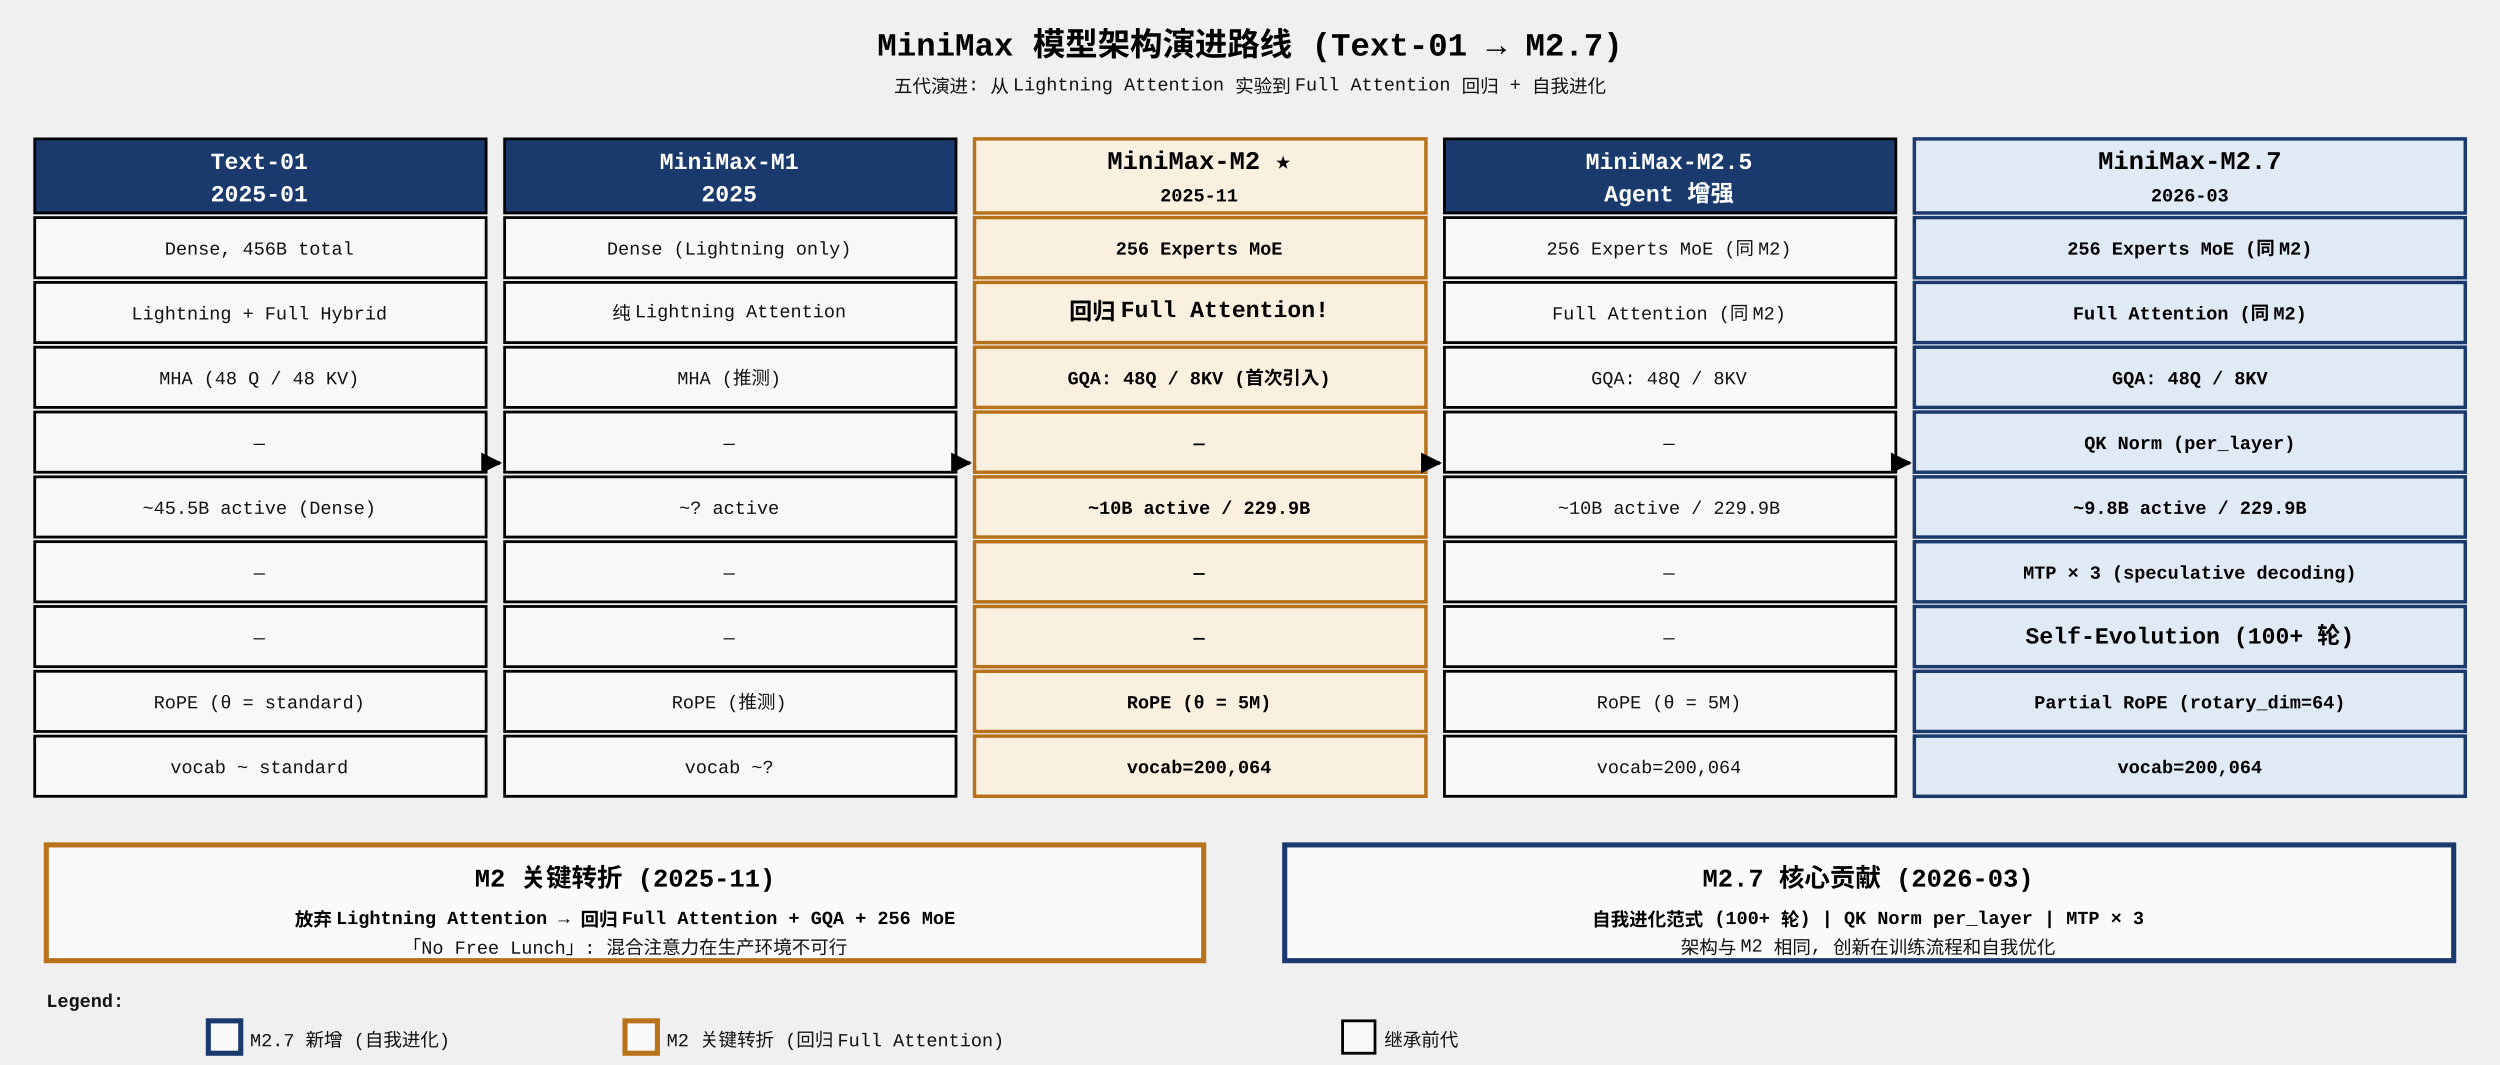
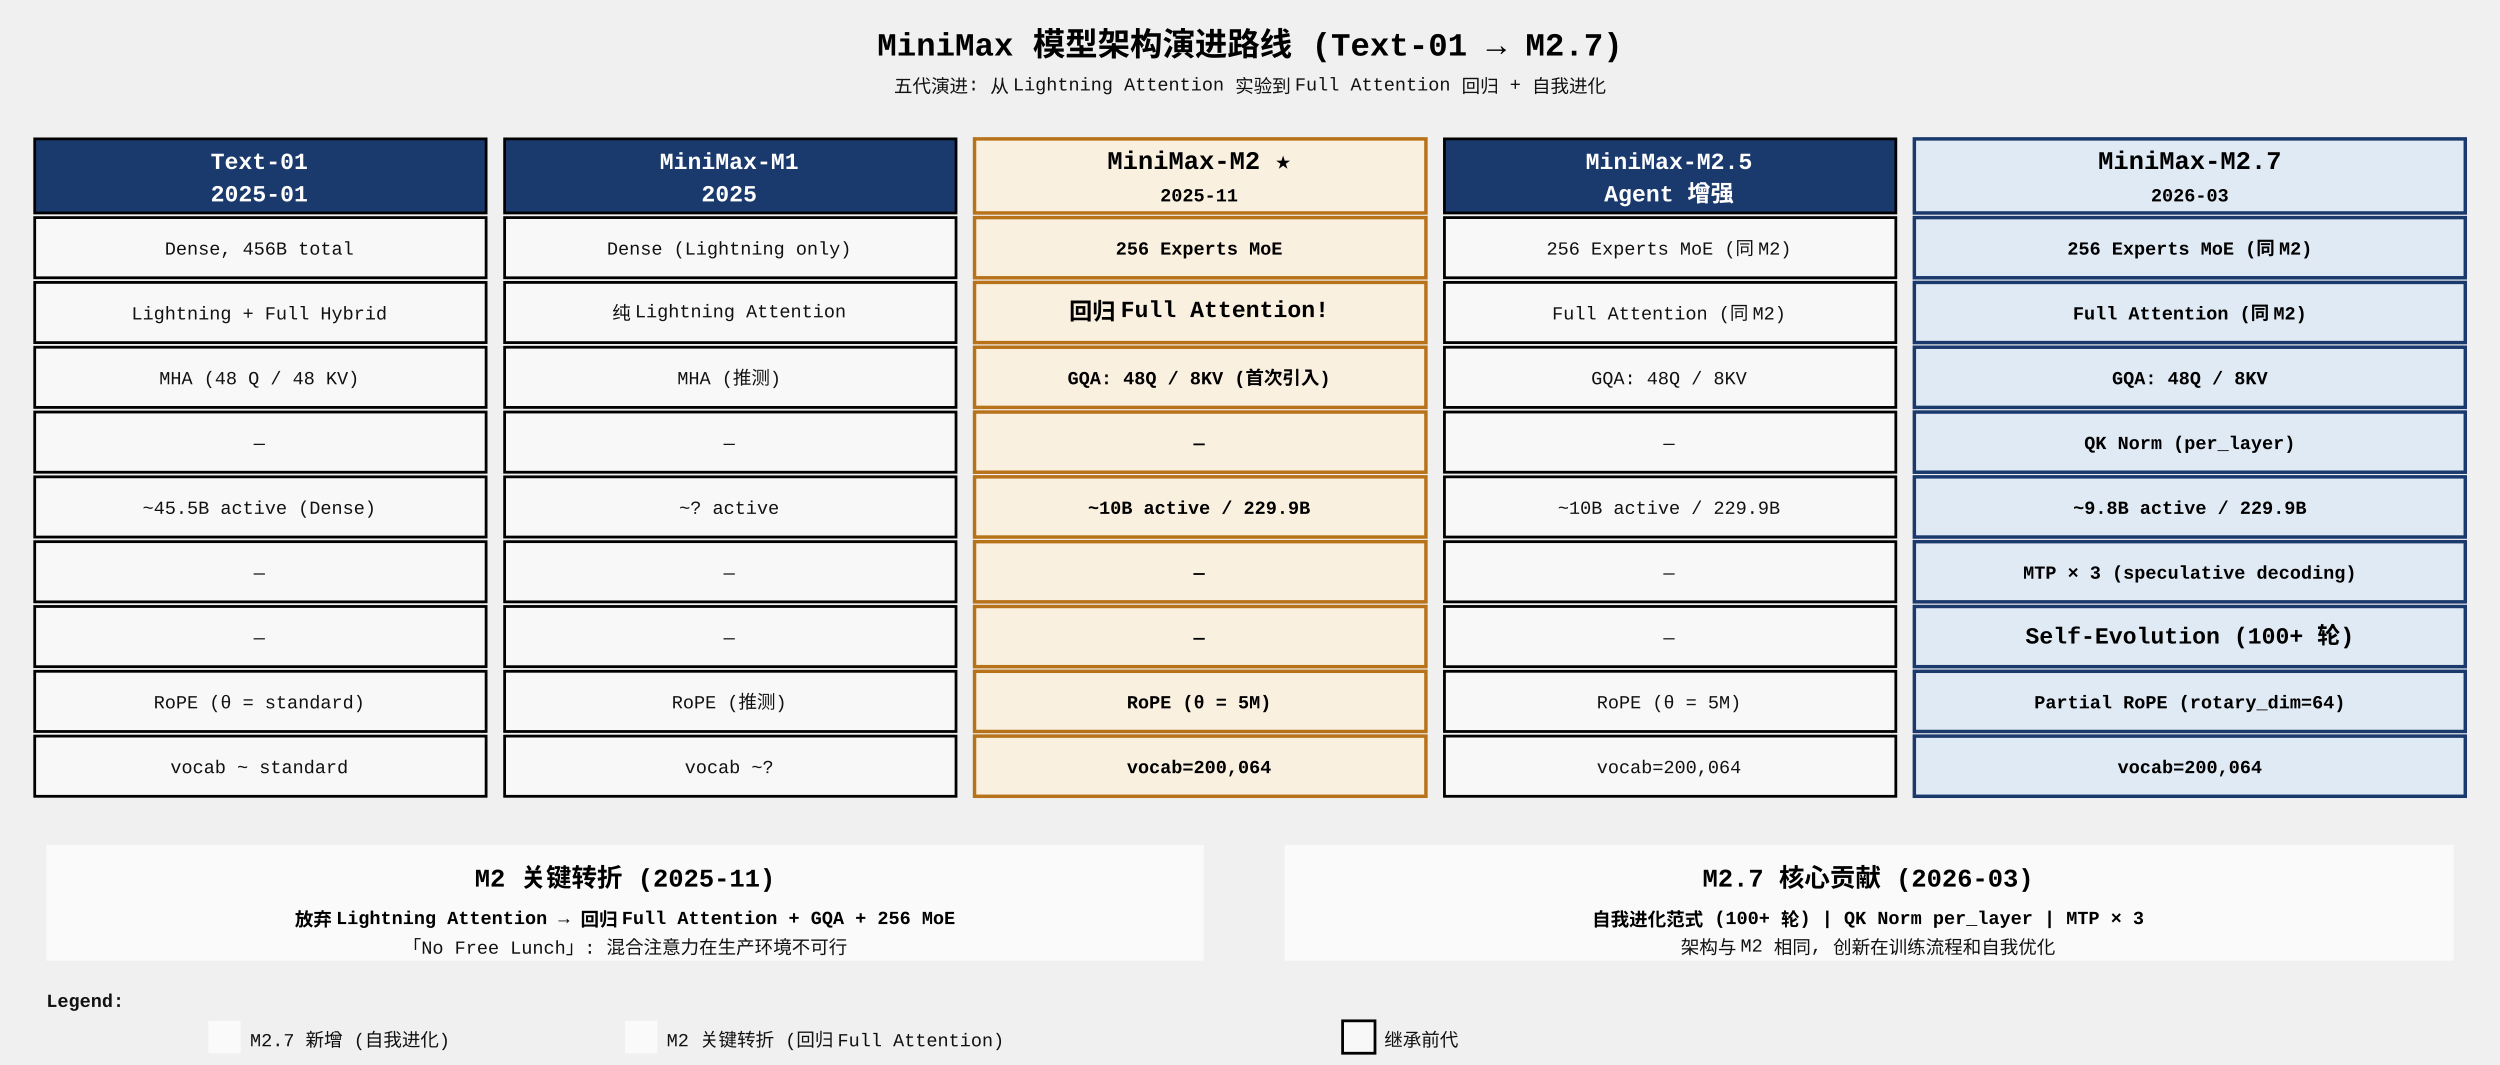
<svg xmlns="http://www.w3.org/2000/svg" viewBox="0 0 1080 460" font-family="Courier New, monospace" font-size="10">
-   <style>
-     .box { fill: #fafafa; stroke: #000; stroke-width: 1.5; }
-     .box-hl { fill: #fafafa; stroke: #1a3a6e; stroke-width: 2.2; }
-     .box-pivot { fill: #fafafa; stroke: #b8721a; stroke-width: 2.2; }
-     .cell { stroke: #000; stroke-width: 1.2; }
-     .cell-hl { stroke: #1a3a6e; stroke-width: 1.5; }
-     .cell-pivot { stroke: #b8721a; stroke-width: 1.5; }
-     .label { fill: #000; }
-     .label-hl { fill: #000; font-weight: bold; }
-     .label-pivot { fill: #000; font-weight: bold; }
-     .annot { fill: #111; font-size: 8px; }
-     .annot-hl { fill: #000; font-size: 8px; font-weight: bold; }
-     .annot-pivot { fill: #000; font-size: 8px; font-weight: bold; }
-     .header { fill: #1a3a6e; }
-     .header-text { fill: #fff; font-weight: bold; font-size: 10px; }
-     .header-pivot { fill: #b8721a; }
-     .header-text-pivot { fill: #fff; font-weight: bold; font-size: 10px; }
-     .arrow { stroke: #000; stroke-width: 1.5; fill: none; marker-end: url(#a); }
-   </style>
  <defs>
    <marker id="a" viewBox="0 0 10 10" refX="9" refY="5" markerWidth="6" markerHeight="6" orient="auto">
      <polygon points="0 0,10 5,0 10" fill="#000" />
    </marker>
    <marker id="a-hl" viewBox="0 0 10 10" refX="9" refY="5" markerWidth="6" markerHeight="6" orient="auto">
      <polygon points="0 0,10 5,0 10" fill="#1a3a6e" />
    </marker>
    <marker id="a-pv" viewBox="0 0 10 10" refX="9" refY="5" markerWidth="6" markerHeight="6" orient="auto">
      <polygon points="0 0,10 5,0 10" fill="#b8721a" />
    </marker>
  </defs>
  <text x="540" y="24" text-anchor="middle" font-weight="bold" font-size="14">MiniMax 模型架构演进路线 (Text-01 → M2.7)</text>
-   <text class="annot" x="540" y="40" text-anchor="middle">五代演进: 从 Lightning Attention 实验到 Full Attention 回归 + 自我进化</text>
-   <rect class="cell" x="15" y="60" width="195" height="32" fill="#1a3a6e" />
-   <text class="header-text" x="112" y="73" text-anchor="middle">Text-01</text>
-   <text class="header-text" x="112" y="87" text-anchor="middle" font-size="8">2025-01</text>
-   <rect class="cell" x="218" y="60" width="195" height="32" fill="#1a3a6e" />
-   <text class="header-text" x="315" y="73" text-anchor="middle">MiniMax-M1</text>
-   <text class="header-text" x="315" y="87" text-anchor="middle" font-size="8">2025</text>
-   <rect class="cell-pivot" x="421" y="60" width="195" height="32" fill="#faf0e0" />
-   <text class="label-pivot" x="518" y="73" text-anchor="middle" font-size="11">MiniMax-M2 ★</text>
-   <text class="annot-pivot" x="518" y="87" text-anchor="middle">2025-11</text>
-   <rect class="cell" x="624" y="60" width="195" height="32" fill="#1a3a6e" />
-   <text class="header-text" x="721" y="73" text-anchor="middle">MiniMax-M2.5</text>
-   <text class="header-text" x="721" y="87" text-anchor="middle" font-size="8">Agent 增强</text>
-   <rect class="cell-hl" x="827" y="60" width="238" height="32" fill="#e0eaf4" />
-   <text class="label-hl" x="946" y="73" text-anchor="middle" font-size="11">MiniMax-M2.7</text>
-   <text class="annot-hl" x="946" y="87" text-anchor="middle">2026-03</text>
-   <rect class="cell" x="15" y="94" width="195" height="26" fill="#f8f8f8" />
-   <text class="annot" x="112" y="110" text-anchor="middle">Dense, 456B total</text>
-   <rect class="cell" x="218" y="94" width="195" height="26" fill="#f8f8f8" />
-   <text class="annot" x="315" y="110" text-anchor="middle">Dense (Lightning only)</text>
-   <rect class="cell-pivot" x="421" y="94" width="195" height="26" fill="#faf0e0" />
-   <text class="annot-pivot" x="518" y="110" text-anchor="middle">256 Experts MoE</text>
-   <rect class="cell" x="624" y="94" width="195" height="26" fill="#f8f8f8" />
-   <text class="annot" x="721" y="110" text-anchor="middle">256 Experts MoE (同 M2)</text>
-   <rect class="cell-hl" x="827" y="94" width="238" height="26" fill="#e0eaf4" />
-   <text class="annot-hl" x="946" y="110" text-anchor="middle">256 Experts MoE (同 M2)</text>
-   <rect class="cell" x="15" y="122" width="195" height="26" fill="#f8f8f8" />
-   <text class="annot" x="112" y="138" text-anchor="middle">Lightning + Full Hybrid</text>
-   <rect class="cell" x="218" y="122" width="195" height="26" fill="#f8f8f8" />
-   <text class="annot" x="315" y="138" text-anchor="middle">纯 Lightning Attention</text>
-   <rect class="cell-pivot" x="421" y="122" width="195" height="26" fill="#faf0e0" />
-   <text class="label-pivot" x="518" y="138" text-anchor="middle" font-size="10">回归 Full Attention!</text>
-   <rect class="cell" x="624" y="122" width="195" height="26" fill="#f8f8f8" />
-   <text class="annot" x="721" y="138" text-anchor="middle">Full Attention (同 M2)</text>
-   <rect class="cell-hl" x="827" y="122" width="238" height="26" fill="#e0eaf4" />
-   <text class="annot-hl" x="946" y="138" text-anchor="middle">Full Attention (同 M2)</text>
-   <rect class="cell" x="15" y="150" width="195" height="26" fill="#f8f8f8" />
-   <text class="annot" x="112" y="166" text-anchor="middle">MHA (48 Q / 48 KV)</text>
-   <rect class="cell" x="218" y="150" width="195" height="26" fill="#f8f8f8" />
-   <text class="annot" x="315" y="166" text-anchor="middle">MHA (推测)</text>
-   <rect class="cell-pivot" x="421" y="150" width="195" height="26" fill="#faf0e0" />
-   <text class="annot-pivot" x="518" y="166" text-anchor="middle">GQA: 48Q / 8KV (首次引入)</text>
-   <rect class="cell" x="624" y="150" width="195" height="26" fill="#f8f8f8" />
-   <text class="annot" x="721" y="166" text-anchor="middle">GQA: 48Q / 8KV</text>
-   <rect class="cell-hl" x="827" y="150" width="238" height="26" fill="#e0eaf4" />
-   <text class="annot-hl" x="946" y="166" text-anchor="middle">GQA: 48Q / 8KV</text>
-   <rect class="cell" x="15" y="178" width="195" height="26" fill="#f8f8f8" />
-   <text class="annot" x="112" y="194" text-anchor="middle">—</text>
-   <rect class="cell" x="218" y="178" width="195" height="26" fill="#f8f8f8" />
-   <text class="annot" x="315" y="194" text-anchor="middle">—</text>
-   <rect class="cell-pivot" x="421" y="178" width="195" height="26" fill="#faf0e0" />
-   <text class="annot-pivot" x="518" y="194" text-anchor="middle">—</text>
-   <rect class="cell" x="624" y="178" width="195" height="26" fill="#f8f8f8" />
-   <text class="annot" x="721" y="194" text-anchor="middle">—</text>
-   <rect class="cell-hl" x="827" y="178" width="238" height="26" fill="#e0eaf4" />
-   <text class="annot-hl" x="946" y="194" text-anchor="middle">QK Norm (per_layer)</text>
-   <rect class="cell" x="15" y="206" width="195" height="26" fill="#f8f8f8" />
-   <text class="annot" x="112" y="222" text-anchor="middle">~45.5B active (Dense)</text>
-   <rect class="cell" x="218" y="206" width="195" height="26" fill="#f8f8f8" />
-   <text class="annot" x="315" y="222" text-anchor="middle">~? active</text>
-   <rect class="cell-pivot" x="421" y="206" width="195" height="26" fill="#faf0e0" />
-   <text class="annot-pivot" x="518" y="222" text-anchor="middle">~10B active / 229.9B</text>
-   <rect class="cell" x="624" y="206" width="195" height="26" fill="#f8f8f8" />
-   <text class="annot" x="721" y="222" text-anchor="middle">~10B active / 229.9B</text>
-   <rect class="cell-hl" x="827" y="206" width="238" height="26" fill="#e0eaf4" />
-   <text class="annot-hl" x="946" y="222" text-anchor="middle">~9.8B active / 229.9B</text>
-   <rect class="cell" x="15" y="234" width="195" height="26" fill="#f8f8f8" />
-   <text class="annot" x="112" y="250" text-anchor="middle">—</text>
-   <rect class="cell" x="218" y="234" width="195" height="26" fill="#f8f8f8" />
-   <text class="annot" x="315" y="250" text-anchor="middle">—</text>
-   <rect class="cell-pivot" x="421" y="234" width="195" height="26" fill="#faf0e0" />
-   <text class="annot-pivot" x="518" y="250" text-anchor="middle">—</text>
-   <rect class="cell" x="624" y="234" width="195" height="26" fill="#f8f8f8" />
-   <text class="annot" x="721" y="250" text-anchor="middle">—</text>
-   <rect class="cell-hl" x="827" y="234" width="238" height="26" fill="#e0eaf4" />
-   <text class="annot-hl" x="946" y="250" text-anchor="middle">MTP × 3 (speculative decoding)</text>
-   <rect class="cell" x="15" y="262" width="195" height="26" fill="#f8f8f8" />
-   <text class="annot" x="112" y="278" text-anchor="middle">—</text>
-   <rect class="cell" x="218" y="262" width="195" height="26" fill="#f8f8f8" />
-   <text class="annot" x="315" y="278" text-anchor="middle">—</text>
-   <rect class="cell-pivot" x="421" y="262" width="195" height="26" fill="#faf0e0" />
-   <text class="annot-pivot" x="518" y="278" text-anchor="middle">—</text>
-   <rect class="cell" x="624" y="262" width="195" height="26" fill="#f8f8f8" />
-   <text class="annot" x="721" y="278" text-anchor="middle">—</text>
-   <rect class="cell-hl" x="827" y="262" width="238" height="26" fill="#e0eaf4" />
-   <text class="label-hl" x="946" y="278" text-anchor="middle" font-size="10">Self-Evolution (100+ 轮)</text>
-   <rect class="cell" x="15" y="290" width="195" height="26" fill="#f8f8f8" />
-   <text class="annot" x="112" y="306" text-anchor="middle">RoPE (θ = standard)</text>
-   <rect class="cell" x="218" y="290" width="195" height="26" fill="#f8f8f8" />
-   <text class="annot" x="315" y="306" text-anchor="middle">RoPE (推测)</text>
-   <rect class="cell-pivot" x="421" y="290" width="195" height="26" fill="#faf0e0" />
-   <text class="annot-pivot" x="518" y="306" text-anchor="middle">RoPE (θ = 5M)</text>
-   <rect class="cell" x="624" y="290" width="195" height="26" fill="#f8f8f8" />
-   <text class="annot" x="721" y="306" text-anchor="middle">RoPE (θ = 5M)</text>
-   <rect class="cell-hl" x="827" y="290" width="238" height="26" fill="#e0eaf4" />
-   <text class="annot-hl" x="946" y="306" text-anchor="middle">Partial RoPE (rotary_dim=64)</text>
-   <rect class="cell" x="15" y="318" width="195" height="26" fill="#f8f8f8" />
-   <text class="annot" x="112" y="334" text-anchor="middle">vocab ~ standard</text>
-   <rect class="cell" x="218" y="318" width="195" height="26" fill="#f8f8f8" />
-   <text class="annot" x="315" y="334" text-anchor="middle">vocab ~?</text>
-   <rect class="cell-pivot" x="421" y="318" width="195" height="26" fill="#faf0e0" />
-   <text class="annot-pivot" x="518" y="334" text-anchor="middle">vocab=200,064</text>
-   <rect class="cell" x="624" y="318" width="195" height="26" fill="#f8f8f8" />
-   <text class="annot" x="721" y="334" text-anchor="middle">vocab=200,064</text>
-   <rect class="cell-hl" x="827" y="318" width="238" height="26" fill="#e0eaf4" />
-   <text class="annot-hl" x="946" y="334" text-anchor="middle">vocab=200,064</text>
+   <text style="fill:#111;font-size:8px" class="annot" x="540" y="40" text-anchor="middle">五代演进: 从 Lightning Attention 实验到 Full Attention 回归 + 自我进化</text>
+   <rect stroke="#000" stroke-width="1.2" x="15" y="60" width="195" height="32" fill="#1a3a6e" />
+   <text style="fill:#fff;font-weight:bold;font-size:10px" class="header-text" x="112" y="73" text-anchor="middle">Text-01</text>
+   <text style="fill:#fff;font-weight:bold;font-size:10px" class="header-text" x="112" y="87" text-anchor="middle" font-size="8">2025-01</text>
+   <rect stroke="#000" stroke-width="1.2" x="218" y="60" width="195" height="32" fill="#1a3a6e" />
+   <text style="fill:#fff;font-weight:bold;font-size:10px" class="header-text" x="315" y="73" text-anchor="middle">MiniMax-M1</text>
+   <text style="fill:#fff;font-weight:bold;font-size:10px" class="header-text" x="315" y="87" text-anchor="middle" font-size="8">2025</text>
+   <rect class="cell-pivot" stroke="#b8721a" stroke-width="1.5" x="421" y="60" width="195" height="32" fill="#faf0e0" />
+   <text style="fill:#000;font-weight:bold" class="label-pivot" x="518" y="73" text-anchor="middle" font-size="11">MiniMax-M2 ★</text>
+   <text style="fill:#000;font-size:8px;font-weight:bold" class="annot-pivot" x="518" y="87" text-anchor="middle">2025-11</text>
+   <rect stroke="#000" stroke-width="1.2" x="624" y="60" width="195" height="32" fill="#1a3a6e" />
+   <text style="fill:#fff;font-weight:bold;font-size:10px" class="header-text" x="721" y="73" text-anchor="middle">MiniMax-M2.5</text>
+   <text style="fill:#fff;font-weight:bold;font-size:10px" class="header-text" x="721" y="87" text-anchor="middle" font-size="8">Agent 增强</text>
+   <rect class="cell-hl" stroke="#1a3a6e" stroke-width="1.5" x="827" y="60" width="238" height="32" fill="#e0eaf4" />
+   <text style="fill:#000;font-weight:bold" class="label-hl" x="946" y="73" text-anchor="middle" font-size="11">MiniMax-M2.7</text>
+   <text style="fill:#000;font-size:8px;font-weight:bold" class="annot-hl" x="946" y="87" text-anchor="middle">2026-03</text>
+   <rect class="cell" stroke="#000" stroke-width="1.2" x="15" y="94" width="195" height="26" fill="#f8f8f8" />
+   <text style="fill:#111;font-size:8px" class="annot" x="112" y="110" text-anchor="middle">Dense, 456B total</text>
+   <rect class="cell" stroke="#000" stroke-width="1.2" x="218" y="94" width="195" height="26" fill="#f8f8f8" />
+   <text style="fill:#111;font-size:8px" class="annot" x="315" y="110" text-anchor="middle">Dense (Lightning only)</text>
+   <rect class="cell-pivot" stroke="#b8721a" stroke-width="1.5" x="421" y="94" width="195" height="26" fill="#faf0e0" />
+   <text style="fill:#000;font-size:8px;font-weight:bold" class="annot-pivot" x="518" y="110" text-anchor="middle">256 Experts MoE</text>
+   <rect class="cell" stroke="#000" stroke-width="1.2" x="624" y="94" width="195" height="26" fill="#f8f8f8" />
+   <text style="fill:#111;font-size:8px" class="annot" x="721" y="110" text-anchor="middle">256 Experts MoE (同 M2)</text>
+   <rect class="cell-hl" stroke="#1a3a6e" stroke-width="1.5" x="827" y="94" width="238" height="26" fill="#e0eaf4" />
+   <text style="fill:#000;font-size:8px;font-weight:bold" class="annot-hl" x="946" y="110" text-anchor="middle">256 Experts MoE (同 M2)</text>
+   <rect class="cell" stroke="#000" stroke-width="1.2" x="15" y="122" width="195" height="26" fill="#f8f8f8" />
+   <text style="fill:#111;font-size:8px" class="annot" x="112" y="138" text-anchor="middle">Lightning + Full Hybrid</text>
+   <rect class="cell" stroke="#000" stroke-width="1.2" x="218" y="122" width="195" height="26" fill="#f8f8f8" />
+   <text style="fill:#111;font-size:8px" class="annot" x="315" y="138" text-anchor="middle">纯 Lightning Attention</text>
+   <rect class="cell-pivot" stroke="#b8721a" stroke-width="1.5" x="421" y="122" width="195" height="26" fill="#faf0e0" />
+   <text style="fill:#000;font-weight:bold" class="label-pivot" x="518" y="138" text-anchor="middle" font-size="10">回归 Full Attention!</text>
+   <rect class="cell" stroke="#000" stroke-width="1.2" x="624" y="122" width="195" height="26" fill="#f8f8f8" />
+   <text style="fill:#111;font-size:8px" class="annot" x="721" y="138" text-anchor="middle">Full Attention (同 M2)</text>
+   <rect class="cell-hl" stroke="#1a3a6e" stroke-width="1.5" x="827" y="122" width="238" height="26" fill="#e0eaf4" />
+   <text style="fill:#000;font-size:8px;font-weight:bold" class="annot-hl" x="946" y="138" text-anchor="middle">Full Attention (同 M2)</text>
+   <rect class="cell" stroke="#000" stroke-width="1.2" x="15" y="150" width="195" height="26" fill="#f8f8f8" />
+   <text style="fill:#111;font-size:8px" class="annot" x="112" y="166" text-anchor="middle">MHA (48 Q / 48 KV)</text>
+   <rect class="cell" stroke="#000" stroke-width="1.2" x="218" y="150" width="195" height="26" fill="#f8f8f8" />
+   <text style="fill:#111;font-size:8px" class="annot" x="315" y="166" text-anchor="middle">MHA (推测)</text>
+   <rect class="cell-pivot" stroke="#b8721a" stroke-width="1.5" x="421" y="150" width="195" height="26" fill="#faf0e0" />
+   <text style="fill:#000;font-size:8px;font-weight:bold" class="annot-pivot" x="518" y="166" text-anchor="middle">GQA: 48Q / 8KV (首次引入)</text>
+   <rect class="cell" stroke="#000" stroke-width="1.2" x="624" y="150" width="195" height="26" fill="#f8f8f8" />
+   <text style="fill:#111;font-size:8px" class="annot" x="721" y="166" text-anchor="middle">GQA: 48Q / 8KV</text>
+   <rect class="cell-hl" stroke="#1a3a6e" stroke-width="1.5" x="827" y="150" width="238" height="26" fill="#e0eaf4" />
+   <text style="fill:#000;font-size:8px;font-weight:bold" class="annot-hl" x="946" y="166" text-anchor="middle">GQA: 48Q / 8KV</text>
+   <rect class="cell" stroke="#000" stroke-width="1.2" x="15" y="178" width="195" height="26" fill="#f8f8f8" />
+   <text style="fill:#111;font-size:8px" class="annot" x="112" y="194" text-anchor="middle">—</text>
+   <rect class="cell" stroke="#000" stroke-width="1.2" x="218" y="178" width="195" height="26" fill="#f8f8f8" />
+   <text style="fill:#111;font-size:8px" class="annot" x="315" y="194" text-anchor="middle">—</text>
+   <rect class="cell-pivot" stroke="#b8721a" stroke-width="1.5" x="421" y="178" width="195" height="26" fill="#faf0e0" />
+   <text style="fill:#000;font-size:8px;font-weight:bold" class="annot-pivot" x="518" y="194" text-anchor="middle">—</text>
+   <rect class="cell" stroke="#000" stroke-width="1.2" x="624" y="178" width="195" height="26" fill="#f8f8f8" />
+   <text style="fill:#111;font-size:8px" class="annot" x="721" y="194" text-anchor="middle">—</text>
+   <rect class="cell-hl" stroke="#1a3a6e" stroke-width="1.5" x="827" y="178" width="238" height="26" fill="#e0eaf4" />
+   <text style="fill:#000;font-size:8px;font-weight:bold" class="annot-hl" x="946" y="194" text-anchor="middle">QK Norm (per_layer)</text>
+   <rect class="cell" stroke="#000" stroke-width="1.2" x="15" y="206" width="195" height="26" fill="#f8f8f8" />
+   <text style="fill:#111;font-size:8px" class="annot" x="112" y="222" text-anchor="middle">~45.5B active (Dense)</text>
+   <rect class="cell" stroke="#000" stroke-width="1.2" x="218" y="206" width="195" height="26" fill="#f8f8f8" />
+   <text style="fill:#111;font-size:8px" class="annot" x="315" y="222" text-anchor="middle">~? active</text>
+   <rect class="cell-pivot" stroke="#b8721a" stroke-width="1.5" x="421" y="206" width="195" height="26" fill="#faf0e0" />
+   <text style="fill:#000;font-size:8px;font-weight:bold" class="annot-pivot" x="518" y="222" text-anchor="middle">~10B active / 229.9B</text>
+   <rect class="cell" stroke="#000" stroke-width="1.2" x="624" y="206" width="195" height="26" fill="#f8f8f8" />
+   <text style="fill:#111;font-size:8px" class="annot" x="721" y="222" text-anchor="middle">~10B active / 229.9B</text>
+   <rect class="cell-hl" stroke="#1a3a6e" stroke-width="1.5" x="827" y="206" width="238" height="26" fill="#e0eaf4" />
+   <text style="fill:#000;font-size:8px;font-weight:bold" class="annot-hl" x="946" y="222" text-anchor="middle">~9.8B active / 229.9B</text>
+   <rect class="cell" stroke="#000" stroke-width="1.2" x="15" y="234" width="195" height="26" fill="#f8f8f8" />
+   <text style="fill:#111;font-size:8px" class="annot" x="112" y="250" text-anchor="middle">—</text>
+   <rect class="cell" stroke="#000" stroke-width="1.2" x="218" y="234" width="195" height="26" fill="#f8f8f8" />
+   <text style="fill:#111;font-size:8px" class="annot" x="315" y="250" text-anchor="middle">—</text>
+   <rect class="cell-pivot" stroke="#b8721a" stroke-width="1.5" x="421" y="234" width="195" height="26" fill="#faf0e0" />
+   <text style="fill:#000;font-size:8px;font-weight:bold" class="annot-pivot" x="518" y="250" text-anchor="middle">—</text>
+   <rect class="cell" stroke="#000" stroke-width="1.2" x="624" y="234" width="195" height="26" fill="#f8f8f8" />
+   <text style="fill:#111;font-size:8px" class="annot" x="721" y="250" text-anchor="middle">—</text>
+   <rect class="cell-hl" stroke="#1a3a6e" stroke-width="1.5" x="827" y="234" width="238" height="26" fill="#e0eaf4" />
+   <text style="fill:#000;font-size:8px;font-weight:bold" class="annot-hl" x="946" y="250" text-anchor="middle">MTP × 3 (speculative decoding)</text>
+   <rect class="cell" stroke="#000" stroke-width="1.2" x="15" y="262" width="195" height="26" fill="#f8f8f8" />
+   <text style="fill:#111;font-size:8px" class="annot" x="112" y="278" text-anchor="middle">—</text>
+   <rect class="cell" stroke="#000" stroke-width="1.2" x="218" y="262" width="195" height="26" fill="#f8f8f8" />
+   <text style="fill:#111;font-size:8px" class="annot" x="315" y="278" text-anchor="middle">—</text>
+   <rect class="cell-pivot" stroke="#b8721a" stroke-width="1.5" x="421" y="262" width="195" height="26" fill="#faf0e0" />
+   <text style="fill:#000;font-size:8px;font-weight:bold" class="annot-pivot" x="518" y="278" text-anchor="middle">—</text>
+   <rect class="cell" stroke="#000" stroke-width="1.2" x="624" y="262" width="195" height="26" fill="#f8f8f8" />
+   <text style="fill:#111;font-size:8px" class="annot" x="721" y="278" text-anchor="middle">—</text>
+   <rect class="cell-hl" stroke="#1a3a6e" stroke-width="1.5" x="827" y="262" width="238" height="26" fill="#e0eaf4" />
+   <text style="fill:#000;font-weight:bold" class="label-hl" x="946" y="278" text-anchor="middle" font-size="10">Self-Evolution (100+ 轮)</text>
+   <rect class="cell" stroke="#000" stroke-width="1.2" x="15" y="290" width="195" height="26" fill="#f8f8f8" />
+   <text style="fill:#111;font-size:8px" class="annot" x="112" y="306" text-anchor="middle">RoPE (θ = standard)</text>
+   <rect class="cell" stroke="#000" stroke-width="1.2" x="218" y="290" width="195" height="26" fill="#f8f8f8" />
+   <text style="fill:#111;font-size:8px" class="annot" x="315" y="306" text-anchor="middle">RoPE (推测)</text>
+   <rect class="cell-pivot" stroke="#b8721a" stroke-width="1.5" x="421" y="290" width="195" height="26" fill="#faf0e0" />
+   <text style="fill:#000;font-size:8px;font-weight:bold" class="annot-pivot" x="518" y="306" text-anchor="middle">RoPE (θ = 5M)</text>
+   <rect class="cell" stroke="#000" stroke-width="1.2" x="624" y="290" width="195" height="26" fill="#f8f8f8" />
+   <text style="fill:#111;font-size:8px" class="annot" x="721" y="306" text-anchor="middle">RoPE (θ = 5M)</text>
+   <rect class="cell-hl" stroke="#1a3a6e" stroke-width="1.5" x="827" y="290" width="238" height="26" fill="#e0eaf4" />
+   <text style="fill:#000;font-size:8px;font-weight:bold" class="annot-hl" x="946" y="306" text-anchor="middle">Partial RoPE (rotary_dim=64)</text>
+   <rect class="cell" stroke="#000" stroke-width="1.2" x="15" y="318" width="195" height="26" fill="#f8f8f8" />
+   <text style="fill:#111;font-size:8px" class="annot" x="112" y="334" text-anchor="middle">vocab ~ standard</text>
+   <rect class="cell" stroke="#000" stroke-width="1.2" x="218" y="318" width="195" height="26" fill="#f8f8f8" />
+   <text style="fill:#111;font-size:8px" class="annot" x="315" y="334" text-anchor="middle">vocab ~?</text>
+   <rect class="cell-pivot" stroke="#b8721a" stroke-width="1.5" x="421" y="318" width="195" height="26" fill="#faf0e0" />
+   <text style="fill:#000;font-size:8px;font-weight:bold" class="annot-pivot" x="518" y="334" text-anchor="middle">vocab=200,064</text>
+   <rect class="cell" stroke="#000" stroke-width="1.2" x="624" y="318" width="195" height="26" fill="#f8f8f8" />
+   <text style="fill:#111;font-size:8px" class="annot" x="721" y="334" text-anchor="middle">vocab=200,064</text>
+   <rect class="cell-hl" stroke="#1a3a6e" stroke-width="1.5" x="827" y="318" width="238" height="26" fill="#e0eaf4" />
+   <text style="fill:#000;font-size:8px;font-weight:bold" class="annot-hl" x="946" y="334" text-anchor="middle">vocab=200,064</text>
  <line class="arrow" x1="210" y1="200" x2="216" y2="200" />
  <line class="arrow" x1="413" y1="200" x2="419" y2="200" />
  <line class="arrow" x1="616" y1="200" x2="622" y2="200" />
  <line class="arrow" x1="819" y1="200" x2="825" y2="200" />
-   <rect class="box-pivot" x="20" y="365" width="500" height="50" rx="0" />
-   <text class="label-pivot" x="270" y="383" text-anchor="middle" font-size="11">M2 关键转折 (2025-11)</text>
-   <text class="annot-pivot" x="270" y="400" text-anchor="middle">放弃 Lightning Attention → 回归 Full Attention + GQA + 256 MoE</text>
-   <text class="annot" x="270" y="412" text-anchor="middle">「No Free Lunch」: 混合注意力在生产环境不可行</text>
-   <rect class="box-hl" x="555" y="365" width="505" height="50" rx="0" />
-   <text class="label-hl" x="807" y="383" text-anchor="middle" font-size="11">M2.7 核心贡献 (2026-03)</text>
-   <text class="annot-hl" x="807" y="400" text-anchor="middle">自我进化范式 (100+ 轮) | QK Norm per_layer | MTP × 3</text>
-   <text class="annot" x="807" y="412" text-anchor="middle">架构与 M2 相同, 创新在训练流程和自我优化</text>
+   <rect class="box-pivot" x="20" y="365" width="500" height="50" rx="0" fill="#fafafa" />
+   <text style="fill:#000;font-weight:bold" class="label-pivot" x="270" y="383" text-anchor="middle" font-size="11">M2 关键转折 (2025-11)</text>
+   <text style="fill:#000;font-size:8px;font-weight:bold" class="annot-pivot" x="270" y="400" text-anchor="middle">放弃 Lightning Attention → 回归 Full Attention + GQA + 256 MoE</text>
+   <text style="fill:#111;font-size:8px" class="annot" x="270" y="412" text-anchor="middle">「No Free Lunch」: 混合注意力在生产环境不可行</text>
+   <rect class="box-hl" x="555" y="365" width="505" height="50" rx="0" fill="#fafafa" />
+   <text style="fill:#000;font-weight:bold" class="label-hl" x="807" y="383" text-anchor="middle" font-size="11">M2.7 核心贡献 (2026-03)</text>
+   <text style="fill:#000;font-size:8px;font-weight:bold" class="annot-hl" x="807" y="400" text-anchor="middle">自我进化范式 (100+ 轮) | QK Norm per_layer | MTP × 3</text>
+   <text style="fill:#111;font-size:8px" class="annot" x="807" y="412" text-anchor="middle">架构与 M2 相同, 创新在训练流程和自我优化</text>
  <g transform="translate(20, 435)">
-     <text class="annot" font-weight="bold">Legend:</text>
-     <rect class="box-hl" x="70" y="6" width="14" height="14" />
-     <text class="annot" x="88" y="17">M2.7 新增 (自我进化)</text>
-     <rect class="box-pivot" x="250" y="6" width="14" height="14" />
-     <text class="annot" x="268" y="17">M2 关键转折 (回归 Full Attention)</text>
-     <rect class="cell" x="560" y="6" width="14" height="14" fill="#f8f8f8" />
-     <text class="annot" x="578" y="17">继承前代</text>
+     <text style="fill:#111;font-size:8px" class="annot" font-weight="bold">Legend:</text>
+     <rect class="box-hl" x="70" y="6" width="14" height="14" fill="#fafafa" />
+     <text style="fill:#111;font-size:8px" class="annot" x="88" y="17">M2.7 新增 (自我进化)</text>
+     <rect class="box-pivot" x="250" y="6" width="14" height="14" fill="#fafafa" />
+     <text style="fill:#111;font-size:8px" class="annot" x="268" y="17">M2 关键转折 (回归 Full Attention)</text>
+     <rect class="cell" stroke="#000" stroke-width="1.2" x="560" y="6" width="14" height="14" fill="#f8f8f8" />
+     <text style="fill:#111;font-size:8px" class="annot" x="578" y="17">继承前代</text>
  </g>
</svg>
